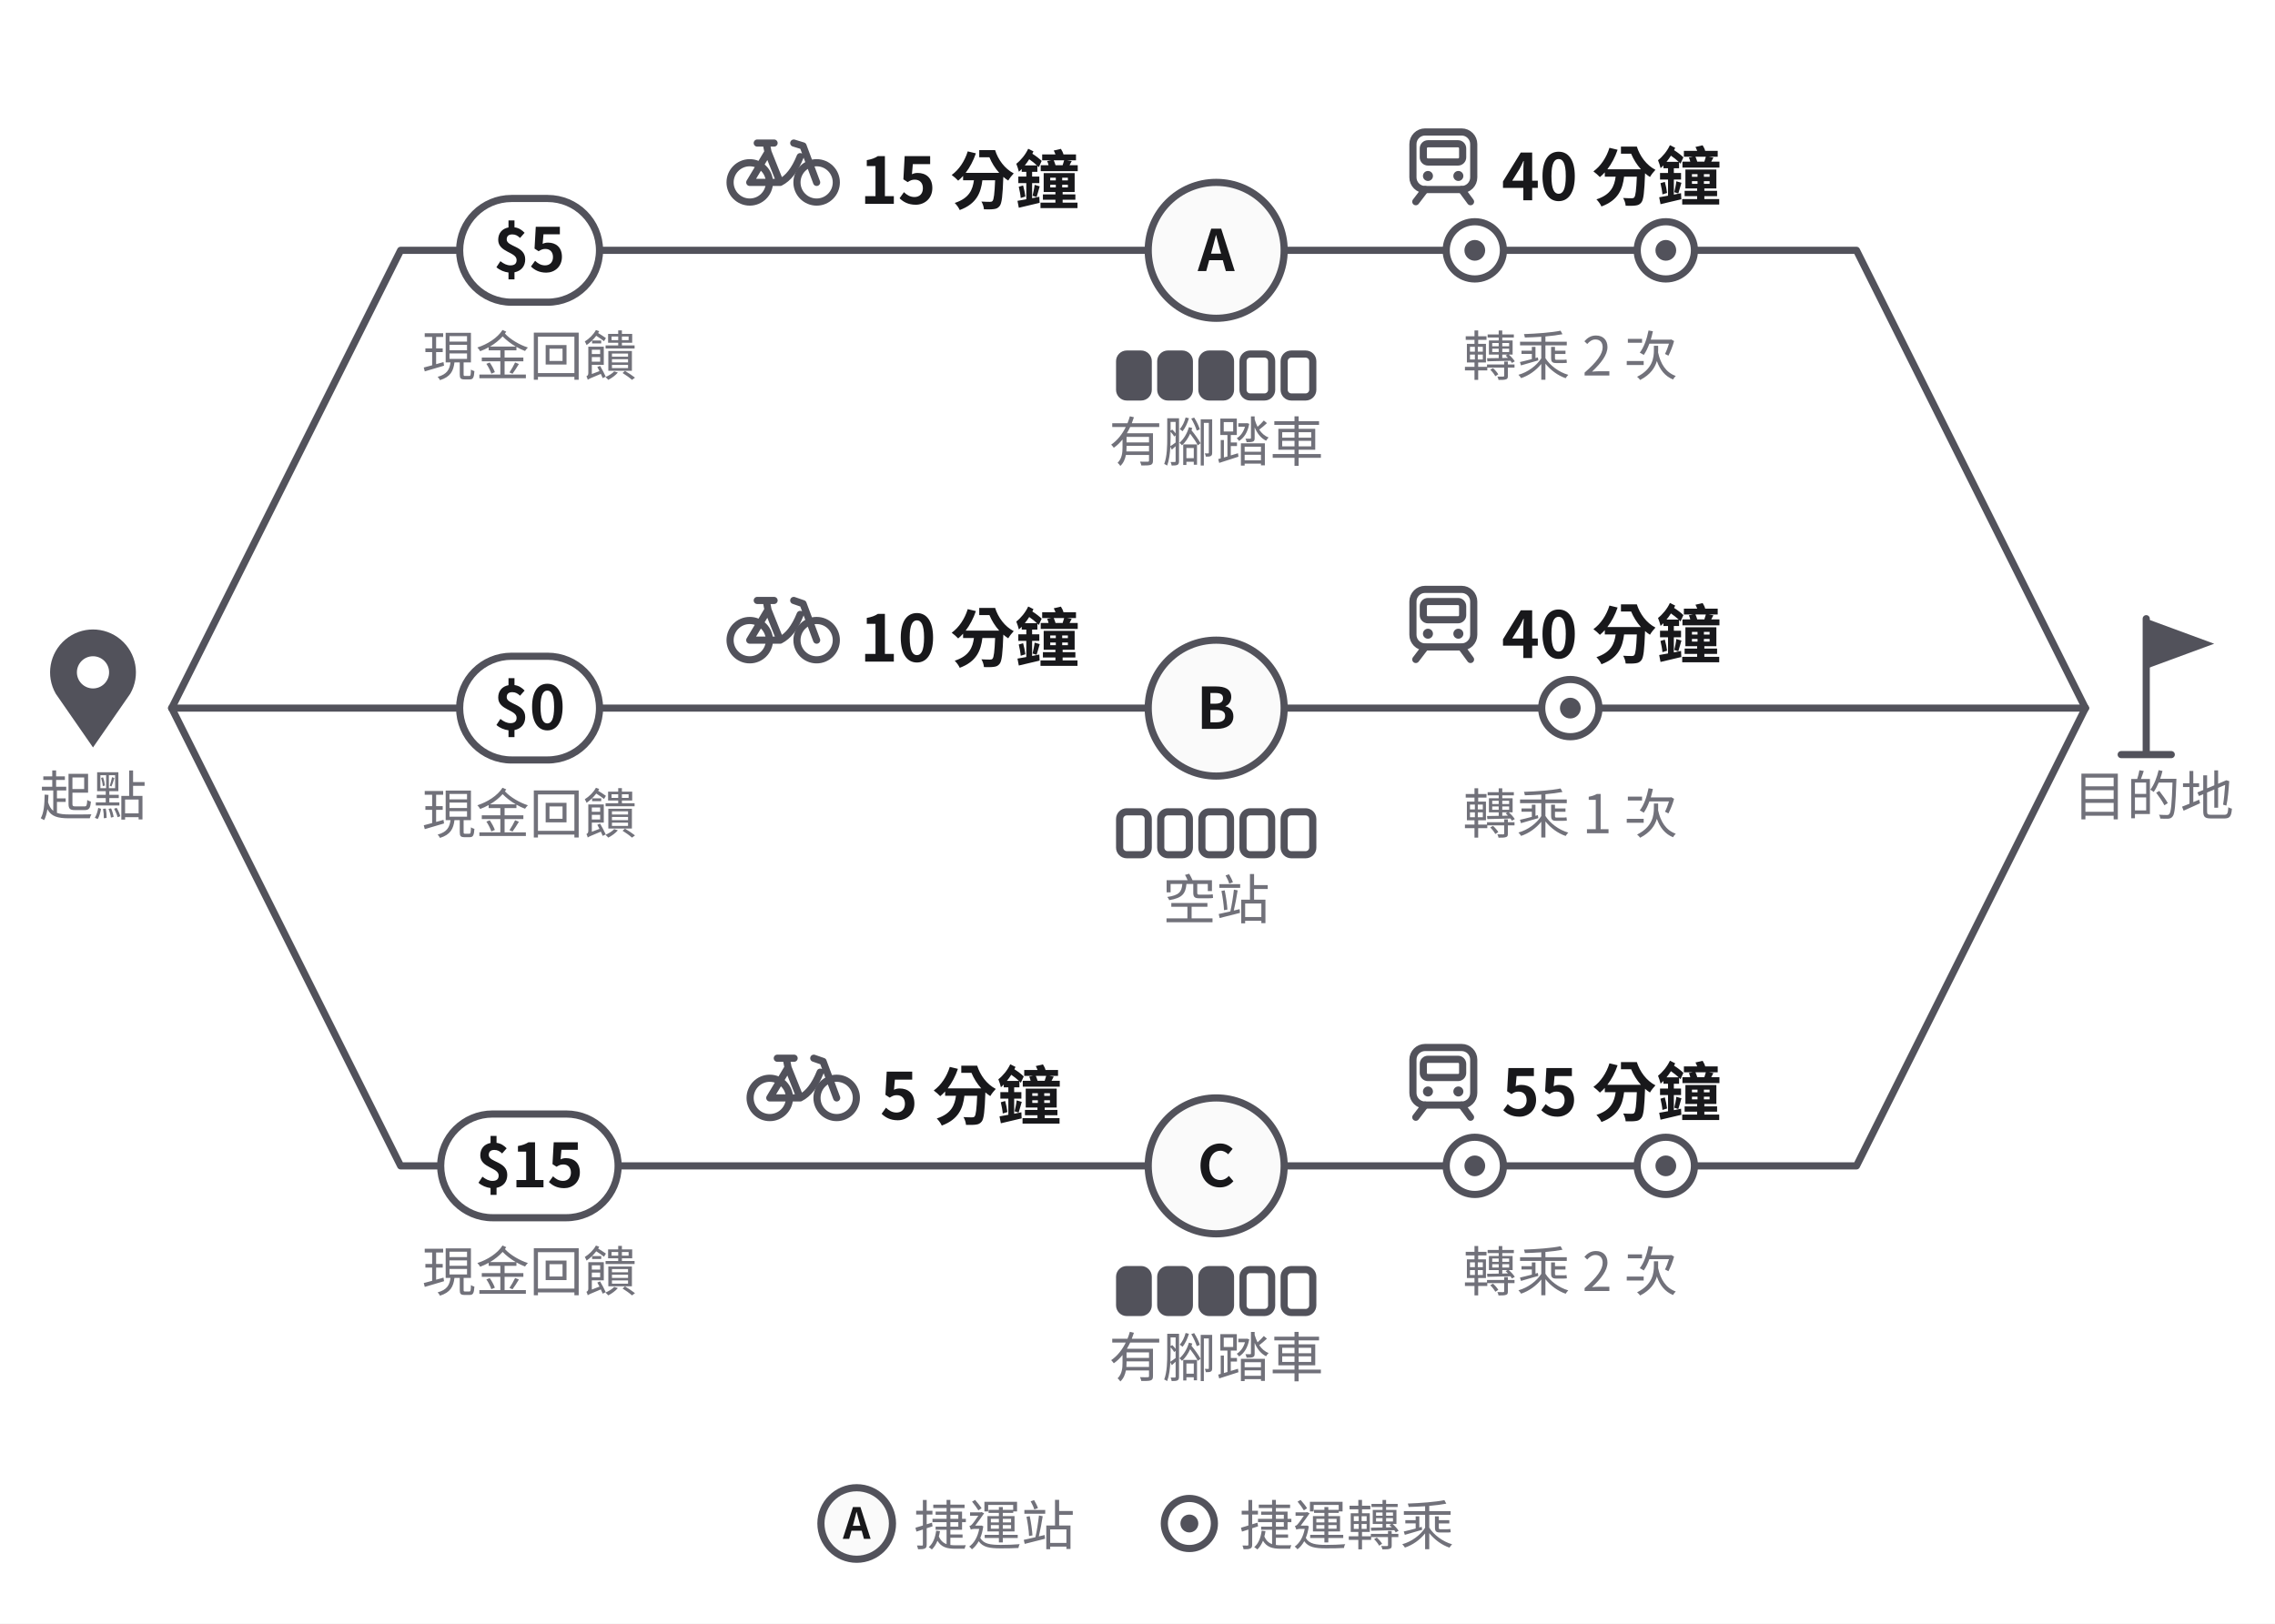
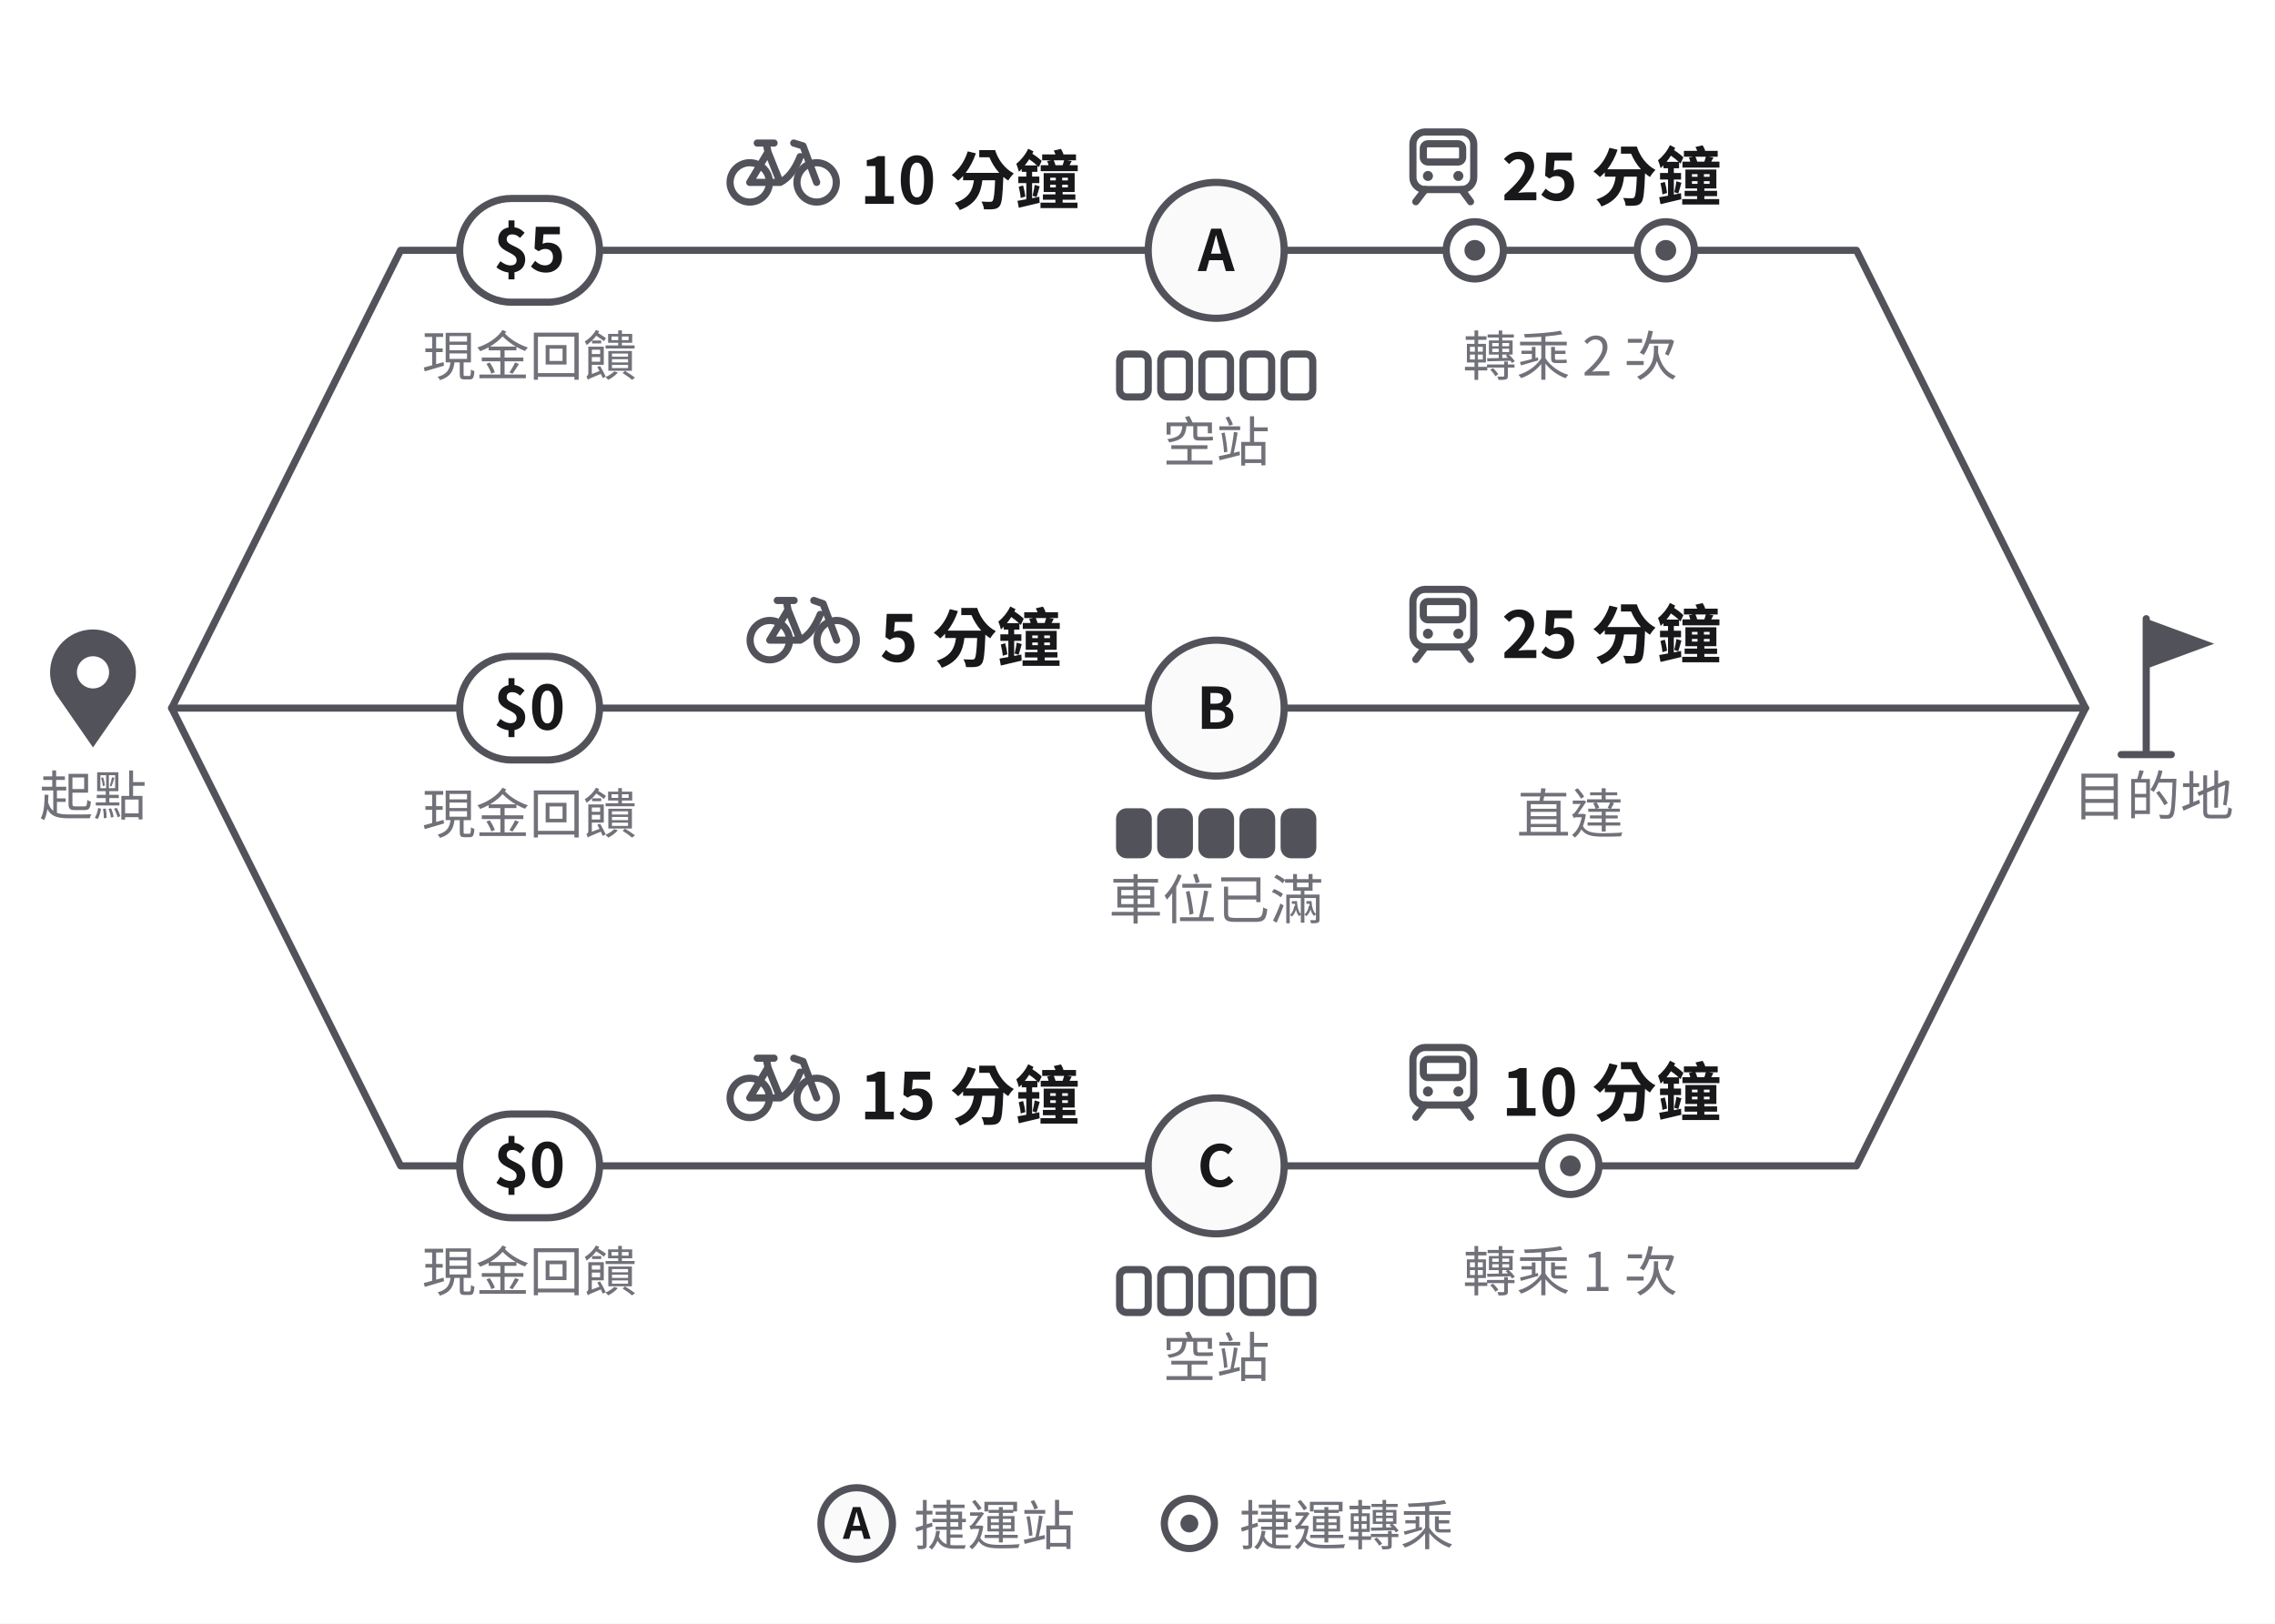
<svg xmlns="http://www.w3.org/2000/svg" viewBox="0 0 636 454" width="636" height="454" style="display:block;width:100%;max-width:480px;height:auto;margin:0 auto" role="img" aria-label="三條路線：騎腳踏車到捷運站，再搭捷運前往目的地">
  <style>.rs-bg{fill:#ffffff}.rs-tx{fill:#18181b}.rs-mu{fill:#71717a}.rs-ln{fill:none;stroke:#52525b}.rs-ink{fill:#52525b}.rs-paper{fill:#ffffff}.rs-box{fill:#ffffff;stroke:#52525b}.rs-band{fill:#fafafa;stroke:#52525b}.rs-slot{stroke:#52525b}</style>
  <rect width="636" height="454" class="rs-bg" />
  <g font-family="system-ui,-apple-system,'Segoe UI','Noto Sans TC','Noto Sans CJK TC','PingFang TC','Microsoft JhengHei',sans-serif">
    <g class="rs-ln" stroke-width="2" stroke-linejoin="round" stroke-linecap="round">
      <path d="M48.0,198.0 L112.0,70.0 L321.0,70.0" />
      <path d="M359.0,70.0 L519.0,70.0 L583.0,198.0" />
      <path d="M48.0,198.0 L112.0,198.0 L321.0,198.0" />
      <path d="M359.0,198.0 L519.0,198.0 L583.0,198.0" />
      <path d="M48.0,198.0 L112.0,326.0 L321.0,326.0" />
      <path d="M359.0,326.0 L519.0,326.0 L583.0,198.0" />
    </g>
    <rect x="128.5" y="55.5" width="39.1" height="29.0" rx="14.5" class="rs-box" stroke-width="2" />
    <text x="148.0" y="76.0" font-size="17" font-weight="600" class="rs-tx" text-anchor="middle">$5</text>
    <text x="148.0" y="105.0" font-size="15" font-weight="500" class="rs-mu" text-anchor="middle">現金回饋</text>
    <g class="rs-ln" stroke-width="2" stroke-linecap="round" stroke-linejoin="round">
      <circle cx="209.6" cy="51.0" r="5.5" />
      <circle cx="228.3" cy="51.0" r="5.5" />
      <path d="M209.6,51.0 L218.1,51.0 L214.7,42.5 Z M218.1,51.0 Q221.5,49.3 223.7,43.8 M224.5,40.8 L228.3,51.0 M214.7,42.5 L214.2,40.0 M211.7,40.0 L216.4,40.0 M224.5,40.8 L221.9,40.0" />
    </g>
-     <text x="240.4" y="57.0" font-size="18" font-weight="600" class="rs-tx" text-anchor="start">15 分鐘</text>
+     <text x="240.4" y="57.0" font-size="18" font-weight="600" class="rs-tx" text-anchor="start">10 分鐘</text>
    <g class="rs-ln" stroke-width="2" stroke-linecap="round" stroke-linejoin="round">
      <rect x="395.0" y="36.9" width="17.0" height="16.1" rx="3.4" />
      <rect x="397.9" y="40.2" width="11.0" height="5.1" rx="1.3" />
      <path d="M398.4,53.0 L395.8,56.4 M408.6,53.0 L411.1,56.4" />
    </g>
    <circle cx="399.2" cy="49.2" r="1.4" class="rs-ink" />
    <circle cx="407.7" cy="49.2" r="1.4" class="rs-ink" />
-     <text x="419.8" y="56.0" font-size="18" font-weight="600" class="rs-tx" text-anchor="start">40 分鐘</text>
+     <text x="419.8" y="56.0" font-size="18" font-weight="600" class="rs-tx" text-anchor="start">25 分鐘</text>
    <circle cx="412.3" cy="70.0" r="8.0" class="rs-box" stroke-width="2" />
    <circle cx="412.3" cy="70.0" r="2.9" class="rs-ink" />
    <circle cx="465.7" cy="70.0" r="8.0" class="rs-box" stroke-width="2" />
    <circle cx="465.7" cy="70.0" r="2.9" class="rs-ink" />
    <text x="439.0" y="105.0" font-size="15" font-weight="500" class="rs-mu" text-anchor="middle">轉乘 2 次</text>
    <circle cx="340.0" cy="70.0" r="19.0" class="rs-band" stroke-width="2" />
    <text x="340.0" y="75.8" font-size="16" font-weight="700" class="rs-tx" text-anchor="middle">A</text>
-     <rect x="313.0" y="99.0" width="8.0" height="12.0" rx="2" class="rs-slot rs-ink" stroke-width="2" />
-     <rect x="324.5" y="99.0" width="8.0" height="12.0" rx="2" class="rs-slot rs-ink" stroke-width="2" />
-     <rect x="336.0" y="99.0" width="8.0" height="12.0" rx="2" class="rs-slot rs-ink" stroke-width="2" />
+     <rect x="313.0" y="99.0" width="8.0" height="12.0" rx="2" class="rs-slot rs-paper" stroke-width="2" />
+     <rect x="324.5" y="99.0" width="8.0" height="12.0" rx="2" class="rs-slot rs-paper" stroke-width="2" />
+     <rect x="336.0" y="99.0" width="8.0" height="12.0" rx="2" class="rs-slot rs-paper" stroke-width="2" />
    <rect x="347.5" y="99.0" width="8.0" height="12.0" rx="2" class="rs-slot rs-paper" stroke-width="2" />
    <rect x="359.0" y="99.0" width="8.0" height="12.0" rx="2" class="rs-slot rs-paper" stroke-width="2" />
-     <text x="340.0" y="129.0" font-size="15" font-weight="500" class="rs-mu" text-anchor="middle">有腳踏車</text>
+     <text x="340.0" y="129.0" font-size="15" font-weight="500" class="rs-mu" text-anchor="middle">空站</text>
    <rect x="128.5" y="183.5" width="39.1" height="29.0" rx="14.5" class="rs-box" stroke-width="2" />
    <text x="148.0" y="204.0" font-size="17" font-weight="600" class="rs-tx" text-anchor="middle">$0</text>
    <text x="148.0" y="233.0" font-size="15" font-weight="500" class="rs-mu" text-anchor="middle">現金回饋</text>
    <g class="rs-ln" stroke-width="2" stroke-linecap="round" stroke-linejoin="round">
-       <circle cx="209.6" cy="179.0" r="5.5" />
-       <circle cx="228.3" cy="179.0" r="5.5" />
-       <path d="M209.6,179.0 L218.1,179.0 L214.7,170.5 Z M218.1,179.0 Q221.5,177.3 223.7,171.8 M224.5,168.8 L228.3,179.0 M214.7,170.5 L214.2,167.9 M211.7,167.9 L216.4,167.9 M224.5,168.8 L221.9,167.9" />
+       <circle cx="215.2" cy="179.0" r="5.5" />
+       <circle cx="233.9" cy="179.0" r="5.5" />
+       <path d="M215.2,179.0 L223.7,179.0 L220.3,170.5 Z M223.7,179.0 Q227.1,177.3 229.3,171.8 M230.1,168.8 L233.9,179.0 M220.3,170.5 L219.8,167.9 M217.3,167.9 L222.0,167.9 M230.1,168.8 L227.5,167.9" />
    </g>
-     <text x="240.4" y="185.0" font-size="18" font-weight="600" class="rs-tx" text-anchor="start">10 分鐘</text>
+     <text x="246.0" y="185.0" font-size="18" font-weight="600" class="rs-tx" text-anchor="start">5 分鐘</text>
    <g class="rs-ln" stroke-width="2" stroke-linecap="round" stroke-linejoin="round">
      <rect x="395.0" y="164.8" width="17.0" height="16.1" rx="3.4" />
      <rect x="397.9" y="168.2" width="11.0" height="5.1" rx="1.3" />
      <path d="M398.4,181.0 L395.8,184.4 M408.6,181.0 L411.1,184.4" />
    </g>
    <circle cx="399.2" cy="177.2" r="1.4" class="rs-ink" />
    <circle cx="407.7" cy="177.2" r="1.4" class="rs-ink" />
-     <text x="419.8" y="184.0" font-size="18" font-weight="600" class="rs-tx" text-anchor="start">40 分鐘</text>
-     <circle cx="439.0" cy="198.0" r="8.0" class="rs-box" stroke-width="2" />
-     <circle cx="439.0" cy="198.0" r="2.9" class="rs-ink" />
-     <text x="439.0" y="233.0" font-size="15" font-weight="500" class="rs-mu" text-anchor="middle">轉乘 1 次</text>
+     <text x="419.8" y="184.0" font-size="18" font-weight="600" class="rs-tx" text-anchor="start">25 分鐘</text>
+     <text x="439.0" y="233.0" font-size="15" font-weight="500" class="rs-mu" text-anchor="middle">直達</text>
    <circle cx="340.0" cy="198.0" r="19.0" class="rs-band" stroke-width="2" />
    <text x="340.0" y="203.8" font-size="16" font-weight="700" class="rs-tx" text-anchor="middle">B</text>
-     <rect x="313.0" y="227.0" width="8.0" height="12.0" rx="2" class="rs-slot rs-paper" stroke-width="2" />
-     <rect x="324.5" y="227.0" width="8.0" height="12.0" rx="2" class="rs-slot rs-paper" stroke-width="2" />
-     <rect x="336.0" y="227.0" width="8.0" height="12.0" rx="2" class="rs-slot rs-paper" stroke-width="2" />
-     <rect x="347.5" y="227.0" width="8.0" height="12.0" rx="2" class="rs-slot rs-paper" stroke-width="2" />
-     <rect x="359.0" y="227.0" width="8.0" height="12.0" rx="2" class="rs-slot rs-paper" stroke-width="2" />
-     <text x="340.0" y="257.0" font-size="15" font-weight="500" class="rs-mu" text-anchor="middle">空站</text>
-     <rect x="123.2" y="311.5" width="49.6" height="29.0" rx="14.5" class="rs-box" stroke-width="2" />
-     <text x="148.0" y="332.0" font-size="17" font-weight="600" class="rs-tx" text-anchor="middle">$15</text>
+     <rect x="313.0" y="227.0" width="8.0" height="12.0" rx="2" class="rs-slot rs-ink" stroke-width="2" />
+     <rect x="324.5" y="227.0" width="8.0" height="12.0" rx="2" class="rs-slot rs-ink" stroke-width="2" />
+     <rect x="336.0" y="227.0" width="8.0" height="12.0" rx="2" class="rs-slot rs-ink" stroke-width="2" />
+     <rect x="347.5" y="227.0" width="8.0" height="12.0" rx="2" class="rs-slot rs-ink" stroke-width="2" />
+     <rect x="359.0" y="227.0" width="8.0" height="12.0" rx="2" class="rs-slot rs-ink" stroke-width="2" />
+     <text x="340.0" y="257.0" font-size="15" font-weight="500" class="rs-mu" text-anchor="middle">車位已滿</text>
+     <rect x="128.5" y="311.5" width="39.1" height="29.0" rx="14.5" class="rs-box" stroke-width="2" />
+     <text x="148.0" y="332.0" font-size="17" font-weight="600" class="rs-tx" text-anchor="middle">$0</text>
    <text x="148.0" y="361.0" font-size="15" font-weight="500" class="rs-mu" text-anchor="middle">現金回饋</text>
    <g class="rs-ln" stroke-width="2" stroke-linecap="round" stroke-linejoin="round">
-       <circle cx="215.2" cy="307.0" r="5.5" />
-       <circle cx="233.9" cy="307.0" r="5.5" />
-       <path d="M215.2,307.0 L223.7,307.0 L220.3,298.5 Z M223.7,307.0 Q227.1,305.3 229.3,299.8 M230.1,296.8 L233.9,307.0 M220.3,298.5 L219.8,295.9 M217.3,295.9 L222.0,295.9 M230.1,296.8 L227.5,295.9" />
+       <circle cx="209.6" cy="307.0" r="5.5" />
+       <circle cx="228.3" cy="307.0" r="5.5" />
+       <path d="M209.6,307.0 L218.1,307.0 L214.7,298.5 Z M218.1,307.0 Q221.5,305.3 223.7,299.8 M224.5,296.8 L228.3,307.0 M214.7,298.5 L214.2,295.9 M211.7,295.9 L216.4,295.9 M224.5,296.8 L221.9,295.9" />
    </g>
-     <text x="246.0" y="313.0" font-size="18" font-weight="600" class="rs-tx" text-anchor="start">5 分鐘</text>
+     <text x="240.4" y="313.0" font-size="18" font-weight="600" class="rs-tx" text-anchor="start">15 分鐘</text>
    <g class="rs-ln" stroke-width="2" stroke-linecap="round" stroke-linejoin="round">
      <rect x="395.0" y="292.9" width="17.0" height="16.1" rx="3.4" />
      <rect x="397.9" y="296.2" width="11.0" height="5.1" rx="1.3" />
      <path d="M398.4,309.0 L395.8,312.4 M408.6,309.0 L411.1,312.4" />
    </g>
    <circle cx="399.2" cy="305.2" r="1.4" class="rs-ink" />
    <circle cx="407.7" cy="305.2" r="1.4" class="rs-ink" />
-     <text x="419.8" y="312.0" font-size="18" font-weight="600" class="rs-tx" text-anchor="start">55 分鐘</text>
-     <circle cx="412.3" cy="326.0" r="8.0" class="rs-box" stroke-width="2" />
-     <circle cx="412.3" cy="326.0" r="2.9" class="rs-ink" />
-     <circle cx="465.7" cy="326.0" r="8.0" class="rs-box" stroke-width="2" />
-     <circle cx="465.7" cy="326.0" r="2.9" class="rs-ink" />
-     <text x="439.0" y="361.0" font-size="15" font-weight="500" class="rs-mu" text-anchor="middle">轉乘 2 次</text>
+     <text x="419.8" y="312.0" font-size="18" font-weight="600" class="rs-tx" text-anchor="start">10 分鐘</text>
+     <circle cx="439.0" cy="326.0" r="8.0" class="rs-box" stroke-width="2" />
+     <circle cx="439.0" cy="326.0" r="2.9" class="rs-ink" />
+     <text x="439.0" y="361.0" font-size="15" font-weight="500" class="rs-mu" text-anchor="middle">轉乘 1 次</text>
    <circle cx="340.0" cy="326.0" r="19.0" class="rs-band" stroke-width="2" />
    <text x="340.0" y="331.8" font-size="16" font-weight="700" class="rs-tx" text-anchor="middle">C</text>
-     <rect x="313.0" y="355.0" width="8.0" height="12.0" rx="2" class="rs-slot rs-ink" stroke-width="2" />
-     <rect x="324.5" y="355.0" width="8.0" height="12.0" rx="2" class="rs-slot rs-ink" stroke-width="2" />
-     <rect x="336.0" y="355.0" width="8.0" height="12.0" rx="2" class="rs-slot rs-ink" stroke-width="2" />
+     <rect x="313.0" y="355.0" width="8.0" height="12.0" rx="2" class="rs-slot rs-paper" stroke-width="2" />
+     <rect x="324.5" y="355.0" width="8.0" height="12.0" rx="2" class="rs-slot rs-paper" stroke-width="2" />
+     <rect x="336.0" y="355.0" width="8.0" height="12.0" rx="2" class="rs-slot rs-paper" stroke-width="2" />
    <rect x="347.5" y="355.0" width="8.0" height="12.0" rx="2" class="rs-slot rs-paper" stroke-width="2" />
    <rect x="359.0" y="355.0" width="8.0" height="12.0" rx="2" class="rs-slot rs-paper" stroke-width="2" />
-     <text x="340.0" y="385.0" font-size="15" font-weight="500" class="rs-mu" text-anchor="middle">有腳踏車</text>
+     <text x="340.0" y="385.0" font-size="15" font-weight="500" class="rs-mu" text-anchor="middle">空站</text>
    <path d="M26.0,209.0 L15.6,194.0 A12 12 0 1 1 36.4,194.0 Z" class="rs-ink" />
    <circle cx="26.0" cy="188.0" r="4.5" class="rs-paper" />
    <text x="26.0" y="228.0" font-size="15" font-weight="500" class="rs-mu" text-anchor="middle">起點</text>
    <g class="rs-ln" stroke-width="2" stroke-linecap="round">
      <path d="M600.0,211.0 L600.0,173.0 M593.0,211.0 L607.0,211.0" />
    </g>
    <path d="M600.0,173.0 L619.0,180.0 L600.0,187.0 Z" class="rs-ink" />
    <text x="602.0" y="228.0" font-size="15" font-weight="500" class="rs-mu" text-anchor="middle">目的地</text>
    <circle cx="239.5" cy="426.0" r="10" class="rs-band" stroke-width="2" />
    <text x="239.5" y="430.3" font-size="12" font-weight="700" class="rs-tx" text-anchor="middle">A</text>
    <text x="255.5" y="432.0" font-size="15" font-weight="500" class="rs-mu" text-anchor="start">捷運站</text>
    <circle cx="332.5" cy="426.0" r="7.0" class="rs-box" stroke-width="2" />
    <circle cx="332.5" cy="426.0" r="2.5" class="rs-ink" />
    <text x="346.5" y="432.0" font-size="15" font-weight="500" class="rs-mu" text-anchor="start">捷運轉乘</text>
  </g>
</svg>
